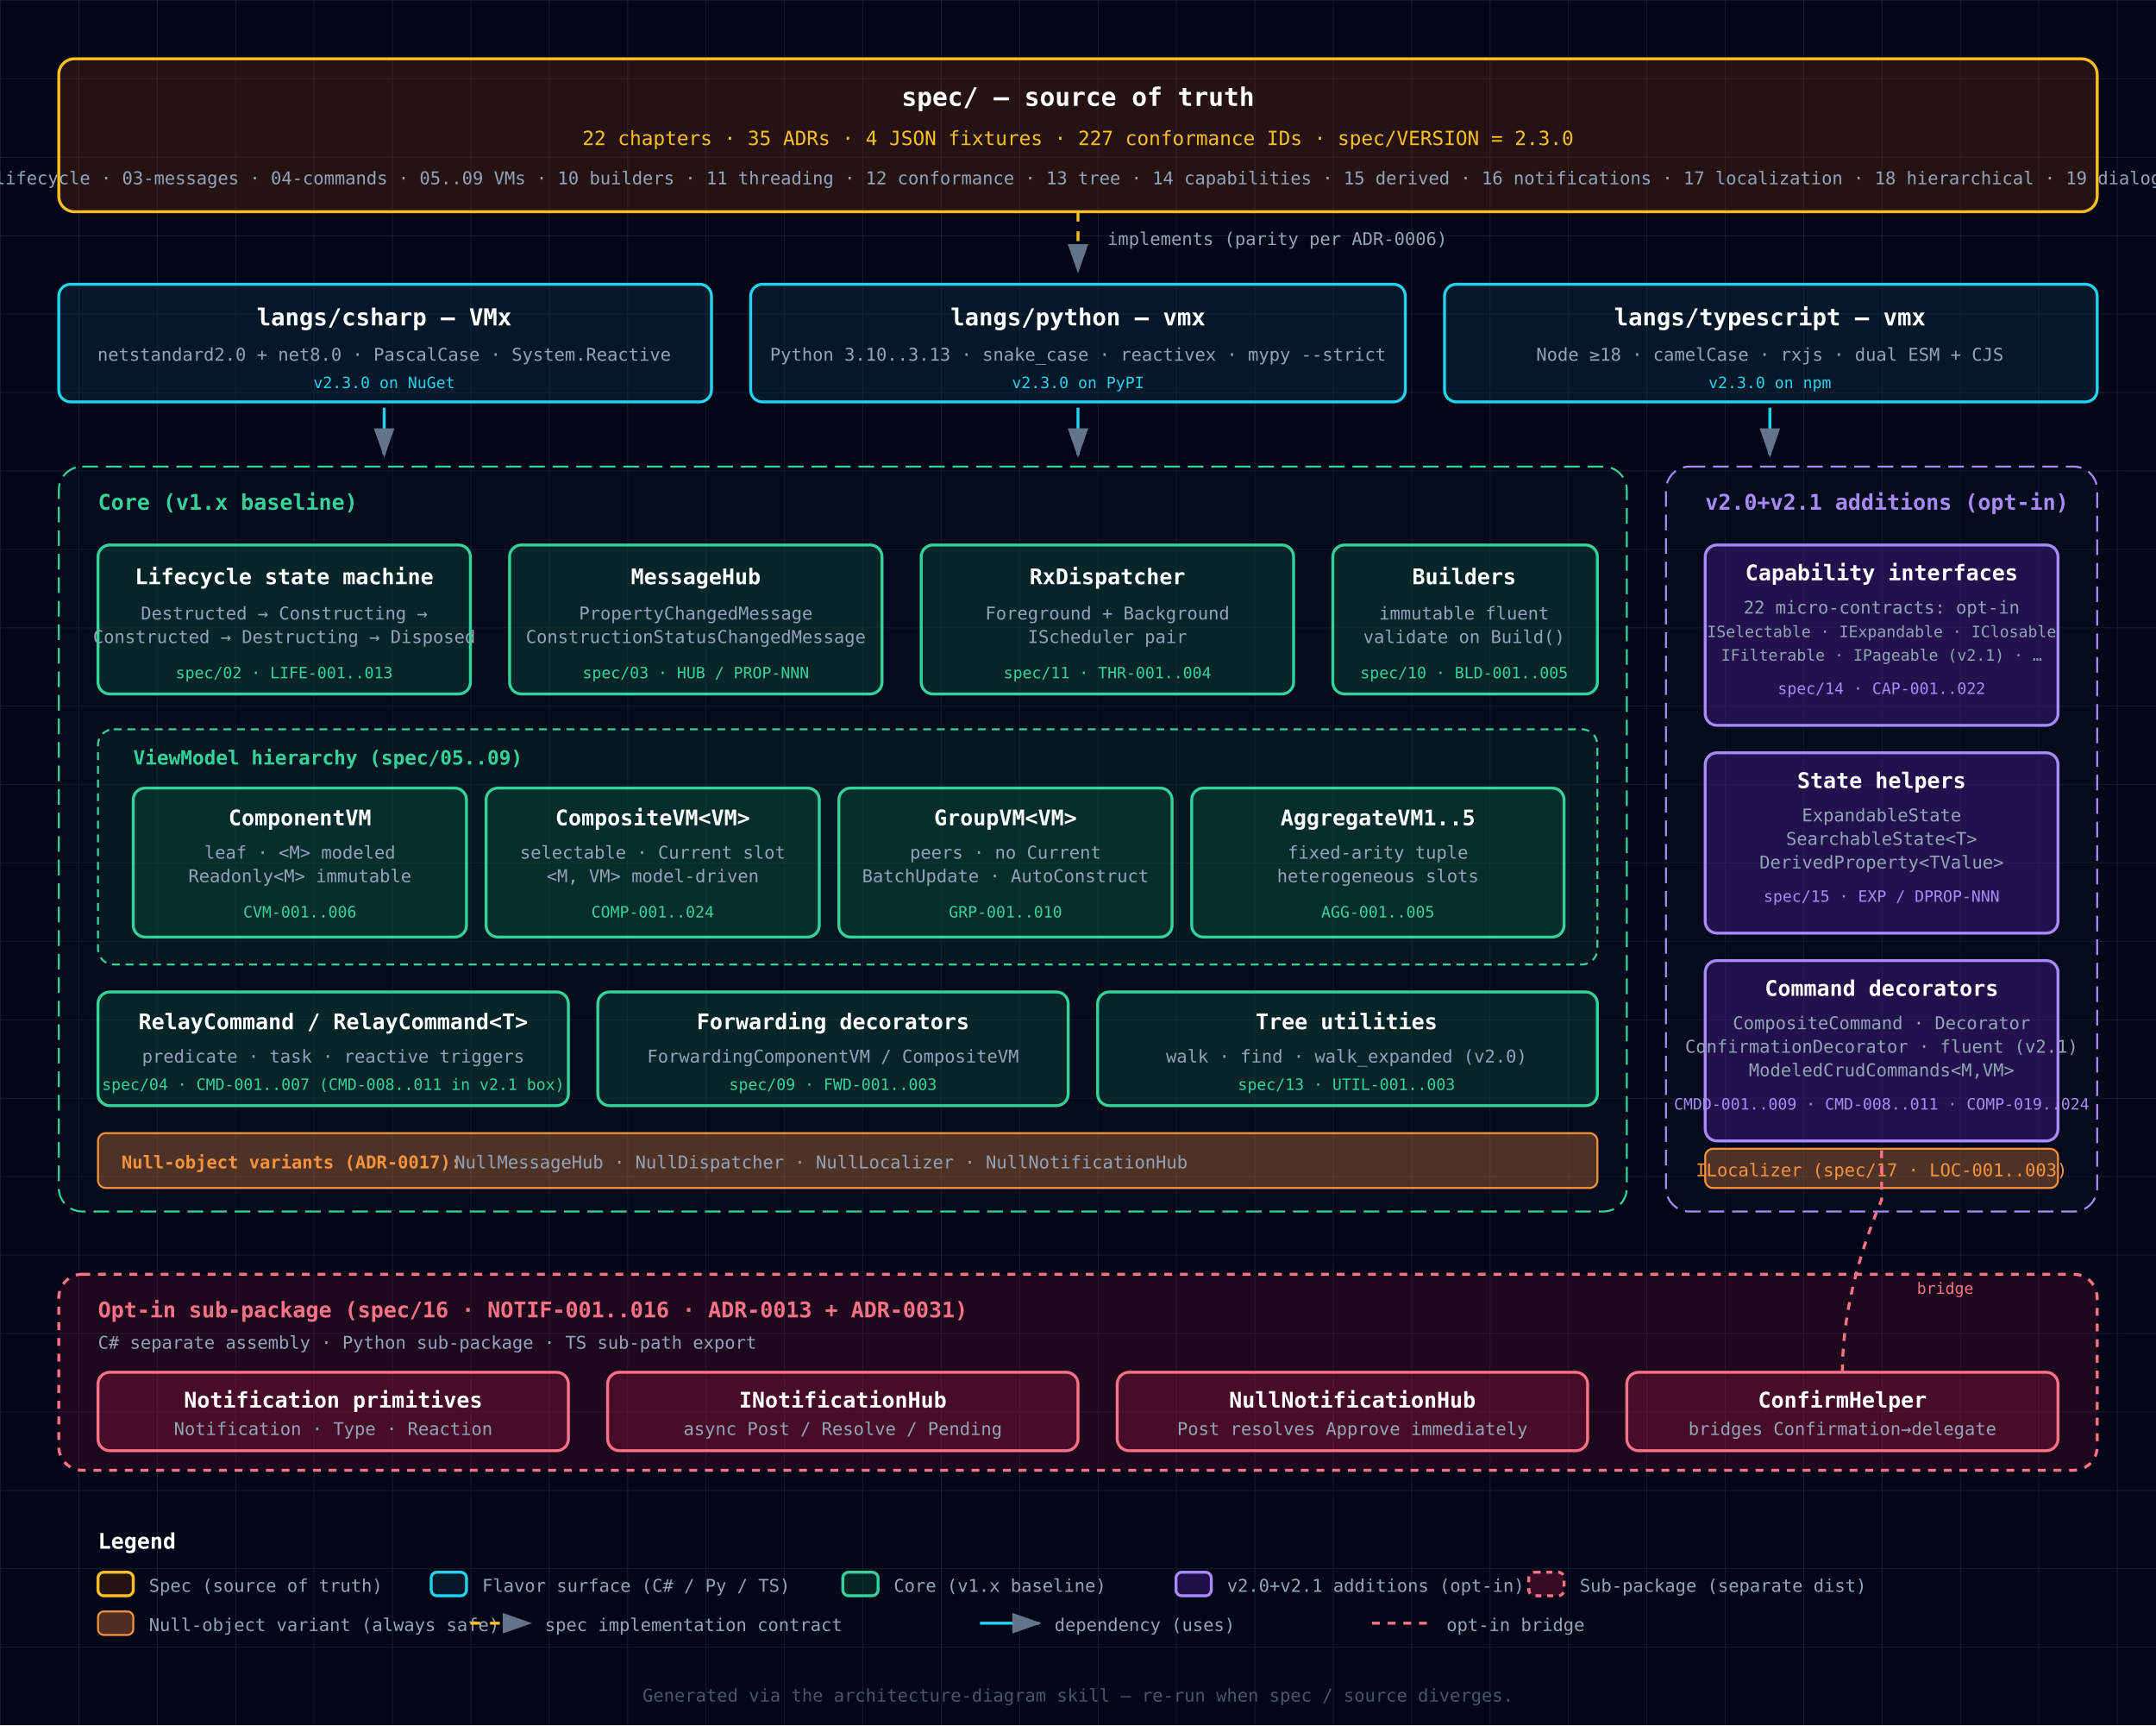
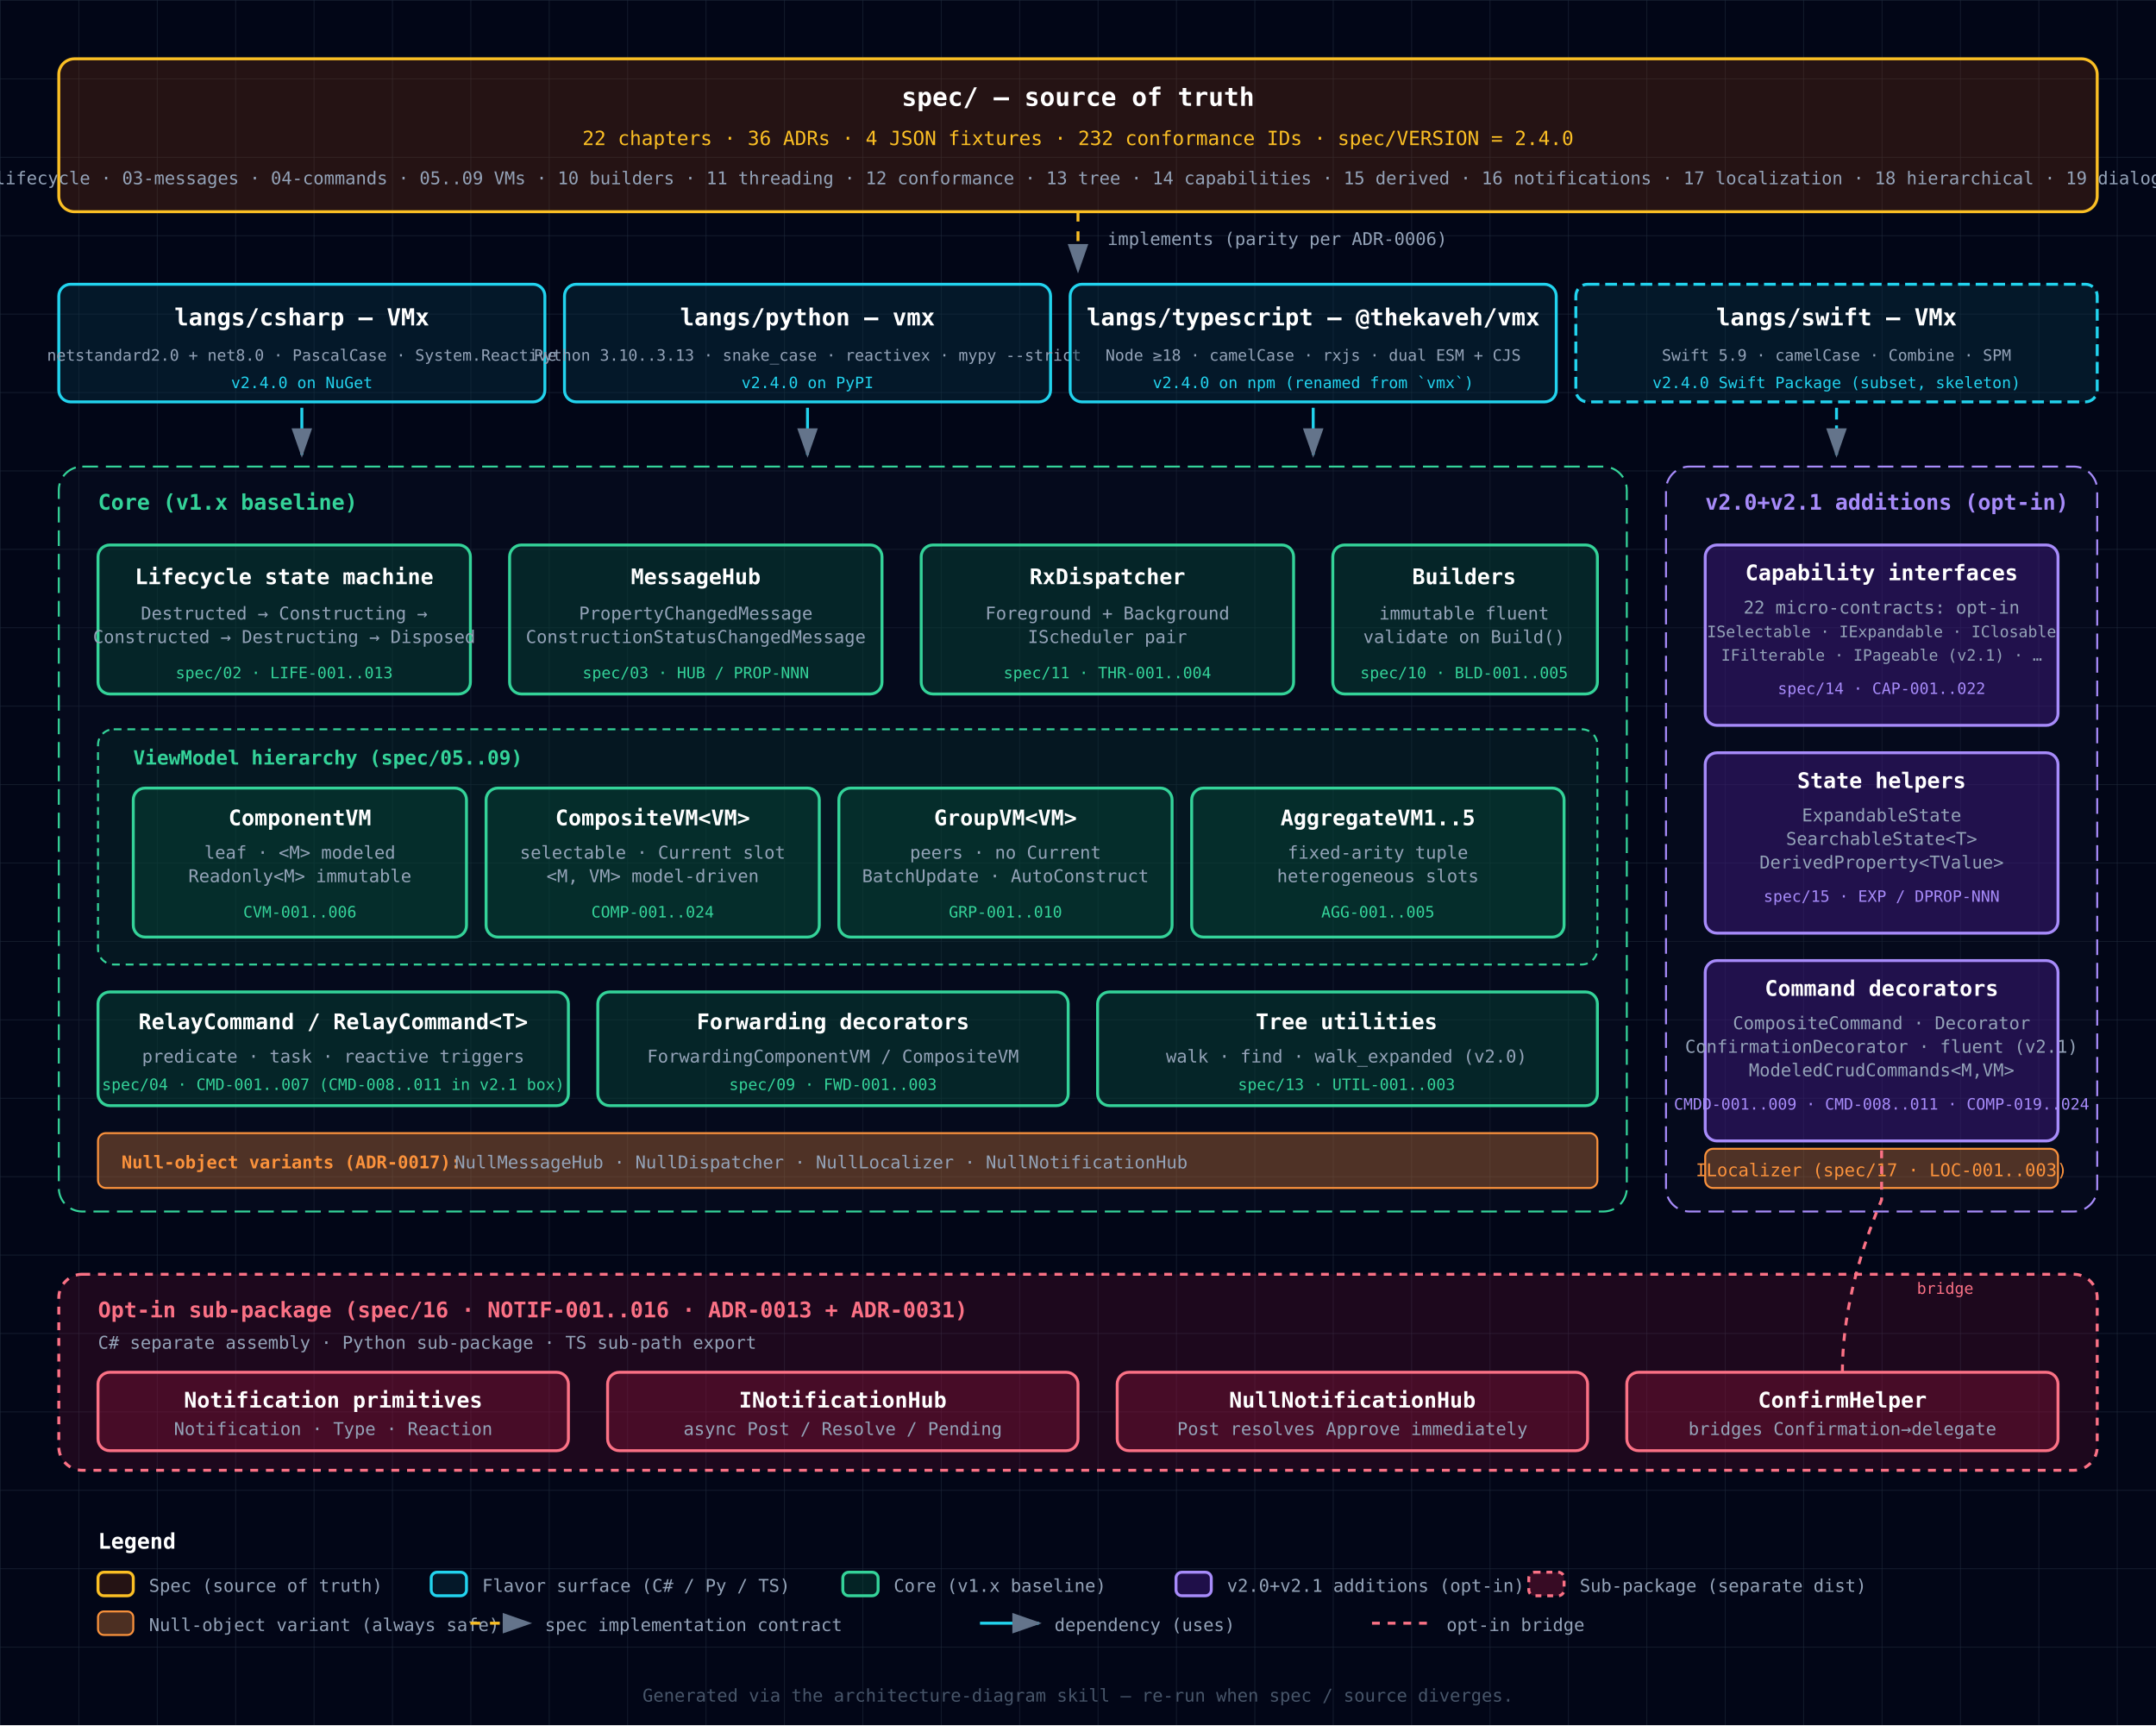
<svg xmlns="http://www.w3.org/2000/svg" viewBox="0 0 1100 880" width="1100" height="880" font-family="ui-monospace, 'JetBrains Mono', Menlo, Consolas, monospace">
  <defs>
    <marker id="arrowhead" markerWidth="10" markerHeight="7" refX="9" refY="3.5" orient="auto">
      <polygon points="0 0, 10 3.5, 0 7" fill="#64748b" />
    </marker>
    <pattern id="grid" width="40" height="40" patternUnits="userSpaceOnUse">
      <path d="M 40 0 L 0 0 0 40" fill="none" stroke="#1e293b" stroke-width="0.5" />
    </pattern>
  </defs>
  <rect width="100%" height="100%" fill="#020617" />
  <rect width="100%" height="100%" fill="url(#grid)" />
  <rect x="30" y="30" width="1040" height="78" rx="8" fill="rgba(120, 53, 15, 0.3)" stroke="#fbbf24" stroke-width="1.5" />
  <text x="550" y="54" fill="white" font-size="13" font-weight="700" text-anchor="middle">spec/ — source of truth</text>
-   <text x="550" y="74" fill="#fbbf24" font-size="10" text-anchor="middle">22 chapters · 35 ADRs · 4 JSON fixtures · 227 conformance IDs · spec/VERSION = 2.3.0</text>
+   <text x="550" y="74" fill="#fbbf24" font-size="10" text-anchor="middle">22 chapters · 36 ADRs · 4 JSON fixtures · 232 conformance IDs · spec/VERSION = 2.4.0</text>
  <text x="550" y="94" fill="#94a3b8" font-size="9" text-anchor="middle">00-overview · 01-concepts · 02-lifecycle · 03-messages · 04-commands · 05..09 VMs · 10 builders · 11 threading · 12 conformance · 13 tree · 14 capabilities · 15 derived · 16 notifications · 17 localization · 18 hierarchical · 19 dialogs · 20 form-vm · 21 collections</text>
  <line x1="550" y1="108" x2="550" y2="138" stroke="#fbbf24" stroke-width="1.5" stroke-dasharray="5,5" marker-end="url(#arrowhead)" />
  <text x="565" y="125" fill="#94a3b8" font-size="9">implements (parity per ADR-0006)</text>
-   <rect x="30" y="145" width="333" height="60" rx="6" fill="rgba(8, 51, 68, 0.4)" stroke="#22d3ee" stroke-width="1.5" />
-   <text x="196" y="166" fill="white" font-size="12" font-weight="600" text-anchor="middle">langs/csharp — VMx</text>
-   <text x="196" y="184" fill="#94a3b8" font-size="9" text-anchor="middle">netstandard2.0 + net8.0 · PascalCase · System.Reactive</text>
-   <text x="196" y="198" fill="#22d3ee" font-size="8" text-anchor="middle">v2.3.0 on NuGet</text>
-   <rect x="383" y="145" width="334" height="60" rx="6" fill="rgba(8, 51, 68, 0.4)" stroke="#22d3ee" stroke-width="1.5" />
-   <text x="550" y="166" fill="white" font-size="12" font-weight="600" text-anchor="middle">langs/python — vmx</text>
-   <text x="550" y="184" fill="#94a3b8" font-size="9" text-anchor="middle">Python 3.10..3.13 · snake_case · reactivex · mypy --strict</text>
-   <text x="550" y="198" fill="#22d3ee" font-size="8" text-anchor="middle">v2.3.0 on PyPI</text>
-   <rect x="737" y="145" width="333" height="60" rx="6" fill="rgba(8, 51, 68, 0.4)" stroke="#22d3ee" stroke-width="1.5" />
-   <text x="903" y="166" fill="white" font-size="12" font-weight="600" text-anchor="middle">langs/typescript — vmx</text>
-   <text x="903" y="184" fill="#94a3b8" font-size="9" text-anchor="middle">Node ≥18 · camelCase · rxjs · dual ESM + CJS</text>
-   <text x="903" y="198" fill="#22d3ee" font-size="8" text-anchor="middle">v2.3.0 on npm</text>
-   <line x1="196" y1="208" x2="196" y2="232" stroke="#22d3ee" stroke-width="1.5" marker-end="url(#arrowhead)" />
-   <line x1="550" y1="208" x2="550" y2="232" stroke="#22d3ee" stroke-width="1.5" marker-end="url(#arrowhead)" />
-   <line x1="903" y1="208" x2="903" y2="232" stroke="#22d3ee" stroke-width="1.5" marker-end="url(#arrowhead)" />
+   <rect x="30" y="145" width="248" height="60" rx="6" fill="rgba(8, 51, 68, 0.4)" stroke="#22d3ee" stroke-width="1.5" />
+   <text x="154" y="166" fill="white" font-size="12" font-weight="600" text-anchor="middle">langs/csharp — VMx</text>
+   <text x="154" y="184" fill="#94a3b8" font-size="8" text-anchor="middle">netstandard2.0 + net8.0 · PascalCase · System.Reactive</text>
+   <text x="154" y="198" fill="#22d3ee" font-size="8" text-anchor="middle">v2.4.0 on NuGet</text>
+   <rect x="288" y="145" width="248" height="60" rx="6" fill="rgba(8, 51, 68, 0.4)" stroke="#22d3ee" stroke-width="1.5" />
+   <text x="412" y="166" fill="white" font-size="12" font-weight="600" text-anchor="middle">langs/python — vmx</text>
+   <text x="412" y="184" fill="#94a3b8" font-size="8" text-anchor="middle">Python 3.10..3.13 · snake_case · reactivex · mypy --strict</text>
+   <text x="412" y="198" fill="#22d3ee" font-size="8" text-anchor="middle">v2.4.0 on PyPI</text>
+   <rect x="546" y="145" width="248" height="60" rx="6" fill="rgba(8, 51, 68, 0.4)" stroke="#22d3ee" stroke-width="1.5" />
+   <text x="670" y="166" fill="white" font-size="12" font-weight="600" text-anchor="middle">langs/typescript — @thekaveh/vmx</text>
+   <text x="670" y="184" fill="#94a3b8" font-size="8" text-anchor="middle">Node ≥18 · camelCase · rxjs · dual ESM + CJS</text>
+   <text x="670" y="198" fill="#22d3ee" font-size="8" text-anchor="middle">v2.4.0 on npm (renamed from `vmx`)</text>
+   <rect x="804" y="145" width="266" height="60" rx="6" fill="rgba(8, 51, 68, 0.4)" stroke="#22d3ee" stroke-width="1.5" stroke-dasharray="6,3" />
+   <text x="937" y="166" fill="white" font-size="12" font-weight="600" text-anchor="middle">langs/swift — VMx</text>
+   <text x="937" y="184" fill="#94a3b8" font-size="8" text-anchor="middle">Swift 5.9 · camelCase · Combine · SPM</text>
+   <text x="937" y="198" fill="#22d3ee" font-size="8" text-anchor="middle">v2.4.0 Swift Package (subset, skeleton)</text>
+   <line x1="154" y1="208" x2="154" y2="232" stroke="#22d3ee" stroke-width="1.5" marker-end="url(#arrowhead)" />
+   <line x1="412" y1="208" x2="412" y2="232" stroke="#22d3ee" stroke-width="1.5" marker-end="url(#arrowhead)" />
+   <line x1="670" y1="208" x2="670" y2="232" stroke="#22d3ee" stroke-width="1.5" marker-end="url(#arrowhead)" />
+   <line x1="937" y1="208" x2="937" y2="232" stroke="#22d3ee" stroke-width="1.5" stroke-dasharray="6,3" marker-end="url(#arrowhead)" />
  <rect x="30" y="238" width="800" height="380" rx="12" fill="rgba(15, 23, 42, 0.3)" stroke="#34d399" stroke-width="1" stroke-dasharray="8,4" />
  <text x="50" y="260" fill="#34d399" font-size="11" font-weight="700">Core (v1.x baseline)</text>
  <rect x="50" y="278" width="190" height="76" rx="6" fill="rgba(6, 78, 59, 0.4)" stroke="#34d399" stroke-width="1.5" />
  <text x="145" y="298" fill="white" font-size="11" font-weight="600" text-anchor="middle">Lifecycle state machine</text>
  <text x="145" y="316" fill="#94a3b8" font-size="9" text-anchor="middle">Destructed → Constructing →</text>
  <text x="145" y="328" fill="#94a3b8" font-size="9" text-anchor="middle">Constructed → Destructing → Disposed</text>
  <text x="145" y="346" fill="#34d399" font-size="8" text-anchor="middle">spec/02 · LIFE-001..013</text>
  <rect x="260" y="278" width="190" height="76" rx="6" fill="rgba(6, 78, 59, 0.4)" stroke="#34d399" stroke-width="1.5" />
  <text x="355" y="298" fill="white" font-size="11" font-weight="600" text-anchor="middle">MessageHub</text>
  <text x="355" y="316" fill="#94a3b8" font-size="9" text-anchor="middle">PropertyChangedMessage</text>
  <text x="355" y="328" fill="#94a3b8" font-size="9" text-anchor="middle">ConstructionStatusChangedMessage</text>
  <text x="355" y="346" fill="#34d399" font-size="8" text-anchor="middle">spec/03 · HUB / PROP-NNN</text>
  <rect x="470" y="278" width="190" height="76" rx="6" fill="rgba(6, 78, 59, 0.4)" stroke="#34d399" stroke-width="1.5" />
  <text x="565" y="298" fill="white" font-size="11" font-weight="600" text-anchor="middle">RxDispatcher</text>
  <text x="565" y="316" fill="#94a3b8" font-size="9" text-anchor="middle">Foreground + Background</text>
  <text x="565" y="328" fill="#94a3b8" font-size="9" text-anchor="middle">IScheduler pair</text>
  <text x="565" y="346" fill="#34d399" font-size="8" text-anchor="middle">spec/11 · THR-001..004</text>
  <rect x="680" y="278" width="135" height="76" rx="6" fill="rgba(6, 78, 59, 0.4)" stroke="#34d399" stroke-width="1.5" />
  <text x="747" y="298" fill="white" font-size="11" font-weight="600" text-anchor="middle">Builders</text>
  <text x="747" y="316" fill="#94a3b8" font-size="9" text-anchor="middle">immutable fluent</text>
  <text x="747" y="328" fill="#94a3b8" font-size="9" text-anchor="middle">validate on Build()</text>
  <text x="747" y="346" fill="#34d399" font-size="8" text-anchor="middle">spec/10 · BLD-001..005</text>
  <rect x="50" y="372" width="765" height="120" rx="8" fill="rgba(6, 78, 59, 0.2)" stroke="#34d399" stroke-width="1" stroke-dasharray="4,3" />
  <text x="68" y="390" fill="#34d399" font-size="10" font-weight="700">ViewModel hierarchy (spec/05..09)</text>
  <rect x="68" y="402" width="170" height="76" rx="6" fill="rgba(6, 78, 59, 0.4)" stroke="#34d399" stroke-width="1.5" />
  <text x="153" y="421" fill="white" font-size="11" font-weight="600" text-anchor="middle">ComponentVM</text>
  <text x="153" y="438" fill="#94a3b8" font-size="9" text-anchor="middle">leaf · &lt;M&gt; modeled</text>
  <text x="153" y="450" fill="#94a3b8" font-size="9" text-anchor="middle">Readonly&lt;M&gt; immutable</text>
  <text x="153" y="468" fill="#34d399" font-size="8" text-anchor="middle">CVM-001..006</text>
  <rect x="248" y="402" width="170" height="76" rx="6" fill="rgba(6, 78, 59, 0.4)" stroke="#34d399" stroke-width="1.5" />
  <text x="333" y="421" fill="white" font-size="11" font-weight="600" text-anchor="middle">CompositeVM&lt;VM&gt;</text>
  <text x="333" y="438" fill="#94a3b8" font-size="9" text-anchor="middle">selectable · Current slot</text>
  <text x="333" y="450" fill="#94a3b8" font-size="9" text-anchor="middle">&lt;M, VM&gt; model-driven</text>
  <text x="333" y="468" fill="#34d399" font-size="8" text-anchor="middle">COMP-001..024</text>
  <rect x="428" y="402" width="170" height="76" rx="6" fill="rgba(6, 78, 59, 0.4)" stroke="#34d399" stroke-width="1.5" />
  <text x="513" y="421" fill="white" font-size="11" font-weight="600" text-anchor="middle">GroupVM&lt;VM&gt;</text>
  <text x="513" y="438" fill="#94a3b8" font-size="9" text-anchor="middle">peers · no Current</text>
  <text x="513" y="450" fill="#94a3b8" font-size="9" text-anchor="middle">BatchUpdate · AutoConstruct</text>
  <text x="513" y="468" fill="#34d399" font-size="8" text-anchor="middle">GRP-001..010</text>
  <rect x="608" y="402" width="190" height="76" rx="6" fill="rgba(6, 78, 59, 0.4)" stroke="#34d399" stroke-width="1.5" />
  <text x="703" y="421" fill="white" font-size="11" font-weight="600" text-anchor="middle">AggregateVM1..5</text>
  <text x="703" y="438" fill="#94a3b8" font-size="9" text-anchor="middle">fixed-arity tuple</text>
  <text x="703" y="450" fill="#94a3b8" font-size="9" text-anchor="middle">heterogeneous slots</text>
  <text x="703" y="468" fill="#34d399" font-size="8" text-anchor="middle">AGG-001..005</text>
  <rect x="50" y="506" width="240" height="58" rx="6" fill="rgba(6, 78, 59, 0.4)" stroke="#34d399" stroke-width="1.5" />
  <text x="170" y="525" fill="white" font-size="11" font-weight="600" text-anchor="middle">RelayCommand / RelayCommand&lt;T&gt;</text>
  <text x="170" y="542" fill="#94a3b8" font-size="9" text-anchor="middle">predicate · task · reactive triggers</text>
  <text x="170" y="556" fill="#34d399" font-size="8" text-anchor="middle">spec/04 · CMD-001..007 (CMD-008..011 in v2.1 box)</text>
  <rect x="305" y="506" width="240" height="58" rx="6" fill="rgba(6, 78, 59, 0.4)" stroke="#34d399" stroke-width="1.5" />
  <text x="425" y="525" fill="white" font-size="11" font-weight="600" text-anchor="middle">Forwarding decorators</text>
  <text x="425" y="542" fill="#94a3b8" font-size="9" text-anchor="middle">ForwardingComponentVM / CompositeVM</text>
  <text x="425" y="556" fill="#34d399" font-size="8" text-anchor="middle">spec/09 · FWD-001..003</text>
  <rect x="560" y="506" width="255" height="58" rx="6" fill="rgba(6, 78, 59, 0.4)" stroke="#34d399" stroke-width="1.5" />
  <text x="687" y="525" fill="white" font-size="11" font-weight="600" text-anchor="middle">Tree utilities</text>
  <text x="687" y="542" fill="#94a3b8" font-size="9" text-anchor="middle">walk · find · walk_expanded (v2.0)</text>
  <text x="687" y="556" fill="#34d399" font-size="8" text-anchor="middle">spec/13 · UTIL-001..003</text>
  <rect x="50" y="578" width="765" height="28" rx="4" fill="rgba(251, 146, 60, 0.3)" stroke="#fb923c" stroke-width="1" />
  <text x="62" y="596" fill="#fb923c" font-size="9" font-weight="600">Null-object variants (ADR-0017):</text>
  <text x="232" y="596" fill="#94a3b8" font-size="9">NullMessageHub  ·  NullDispatcher  ·  NullLocalizer  ·  NullNotificationHub</text>
  <rect x="850" y="238" width="220" height="380" rx="12" fill="rgba(15, 23, 42, 0.3)" stroke="#a78bfa" stroke-width="1" stroke-dasharray="8,4" />
  <text x="870" y="260" fill="#a78bfa" font-size="11" font-weight="700">v2.0+v2.1 additions (opt-in)</text>
  <rect x="870" y="278" width="180" height="92" rx="6" fill="rgba(76, 29, 149, 0.4)" stroke="#a78bfa" stroke-width="1.5" />
  <text x="960" y="296" fill="white" font-size="11" font-weight="600" text-anchor="middle">Capability interfaces</text>
  <text x="960" y="313" fill="#94a3b8" font-size="9" text-anchor="middle">22 micro-contracts: opt-in</text>
  <text x="960" y="325" fill="#94a3b8" font-size="8" text-anchor="middle">ISelectable · IExpandable · IClosable</text>
  <text x="960" y="337" fill="#94a3b8" font-size="8" text-anchor="middle">IFilterable · IPageable (v2.1) · …</text>
  <text x="960" y="354" fill="#a78bfa" font-size="8" text-anchor="middle">spec/14 · CAP-001..022</text>
  <rect x="870" y="384" width="180" height="92" rx="6" fill="rgba(76, 29, 149, 0.4)" stroke="#a78bfa" stroke-width="1.5" />
  <text x="960" y="402" fill="white" font-size="11" font-weight="600" text-anchor="middle">State helpers</text>
  <text x="960" y="419" fill="#94a3b8" font-size="9" text-anchor="middle">ExpandableState</text>
  <text x="960" y="431" fill="#94a3b8" font-size="9" text-anchor="middle">SearchableState&lt;T&gt;</text>
  <text x="960" y="443" fill="#94a3b8" font-size="9" text-anchor="middle">DerivedProperty&lt;TValue&gt;</text>
  <text x="960" y="460" fill="#a78bfa" font-size="8" text-anchor="middle">spec/15 · EXP / DPROP-NNN</text>
  <rect x="870" y="490" width="180" height="92" rx="6" fill="rgba(76, 29, 149, 0.4)" stroke="#a78bfa" stroke-width="1.5" />
  <text x="960" y="508" fill="white" font-size="11" font-weight="600" text-anchor="middle">Command decorators</text>
  <text x="960" y="525" fill="#94a3b8" font-size="9" text-anchor="middle">CompositeCommand · Decorator</text>
  <text x="960" y="537" fill="#94a3b8" font-size="9" text-anchor="middle">ConfirmationDecorator · fluent (v2.1)</text>
  <text x="960" y="549" fill="#94a3b8" font-size="9" text-anchor="middle">ModeledCrudCommands&lt;M,VM&gt;</text>
  <text x="960" y="566" fill="#a78bfa" font-size="8" text-anchor="middle">CMDD-001..009 · CMD-008..011 · COMP-019..024</text>
  <rect x="870" y="586" width="180" height="20" rx="4" fill="rgba(251, 146, 60, 0.3)" stroke="#fb923c" stroke-width="1" />
  <text x="960" y="600" fill="#fb923c" font-size="9" text-anchor="middle">ILocalizer (spec/17 · LOC-001..003)</text>
  <rect x="30" y="650" width="1040" height="100" rx="12" fill="rgba(136, 19, 55, 0.2)" stroke="#fb7185" stroke-width="1.5" stroke-dasharray="4,4" />
  <text x="50" y="672" fill="#fb7185" font-size="11" font-weight="700">Opt-in sub-package (spec/16 · NOTIF-001..016 · ADR-0013 + ADR-0031)</text>
  <text x="50" y="688" fill="#94a3b8" font-size="9">C# separate assembly · Python sub-package · TS sub-path export</text>
  <rect x="50" y="700" width="240" height="40" rx="6" fill="rgba(136, 19, 55, 0.4)" stroke="#fb7185" stroke-width="1.5" />
  <text x="170" y="718" fill="white" font-size="11" font-weight="600" text-anchor="middle">Notification primitives</text>
  <text x="170" y="732" fill="#94a3b8" font-size="9" text-anchor="middle">Notification · Type · Reaction</text>
  <rect x="310" y="700" width="240" height="40" rx="6" fill="rgba(136, 19, 55, 0.4)" stroke="#fb7185" stroke-width="1.5" />
  <text x="430" y="718" fill="white" font-size="11" font-weight="600" text-anchor="middle">INotificationHub</text>
  <text x="430" y="732" fill="#94a3b8" font-size="9" text-anchor="middle">async Post / Resolve / Pending</text>
  <rect x="570" y="700" width="240" height="40" rx="6" fill="rgba(136, 19, 55, 0.4)" stroke="#fb7185" stroke-width="1.5" />
  <text x="690" y="718" fill="white" font-size="11" font-weight="600" text-anchor="middle">NullNotificationHub</text>
  <text x="690" y="732" fill="#94a3b8" font-size="9" text-anchor="middle">Post resolves Approve immediately</text>
  <rect x="830" y="700" width="220" height="40" rx="6" fill="rgba(136, 19, 55, 0.4)" stroke="#fb7185" stroke-width="1.5" />
  <text x="940" y="718" fill="white" font-size="11" font-weight="600" text-anchor="middle">ConfirmHelper</text>
  <text x="940" y="732" fill="#94a3b8" font-size="9" text-anchor="middle">bridges Confirmation→delegate</text>
  <path d="M 940 700 Q 940 660 960 612 L 960 586" fill="none" stroke="#fb7185" stroke-width="1.5" stroke-dasharray="4,4" />
  <text x="978" y="660" fill="#fb7185" font-size="8">bridge</text>
  <text x="50" y="790" fill="white" font-size="11" font-weight="700">Legend</text>
  <rect x="50" y="802" width="18" height="12" rx="3" fill="rgba(120, 53, 15, 0.3)" stroke="#fbbf24" stroke-width="1.5" />
  <text x="76" y="812" fill="#94a3b8" font-size="9">Spec (source of truth)</text>
  <rect x="220" y="802" width="18" height="12" rx="3" fill="rgba(8, 51, 68, 0.4)" stroke="#22d3ee" stroke-width="1.5" />
  <text x="246" y="812" fill="#94a3b8" font-size="9">Flavor surface (C# / Py / TS)</text>
  <rect x="430" y="802" width="18" height="12" rx="3" fill="rgba(6, 78, 59, 0.4)" stroke="#34d399" stroke-width="1.5" />
  <text x="456" y="812" fill="#94a3b8" font-size="9">Core (v1.x baseline)</text>
  <rect x="600" y="802" width="18" height="12" rx="3" fill="rgba(76, 29, 149, 0.4)" stroke="#a78bfa" stroke-width="1.5" />
  <text x="626" y="812" fill="#94a3b8" font-size="9">v2.0+v2.1 additions (opt-in)</text>
  <rect x="780" y="802" width="18" height="12" rx="3" fill="rgba(136, 19, 55, 0.4)" stroke="#fb7185" stroke-width="1.5" stroke-dasharray="3,3" />
  <text x="806" y="812" fill="#94a3b8" font-size="9">Sub-package (separate dist)</text>
  <rect x="50" y="822" width="18" height="12" rx="3" fill="rgba(251, 146, 60, 0.3)" stroke="#fb923c" stroke-width="1" />
  <text x="76" y="832" fill="#94a3b8" font-size="9">Null-object variant (always safe)</text>
  <line x1="240" y1="828" x2="270" y2="828" stroke="#fbbf24" stroke-width="1.5" stroke-dasharray="5,5" marker-end="url(#arrowhead)" />
  <text x="278" y="832" fill="#94a3b8" font-size="9">spec implementation contract</text>
  <line x1="500" y1="828" x2="530" y2="828" stroke="#22d3ee" stroke-width="1.5" marker-end="url(#arrowhead)" />
  <text x="538" y="832" fill="#94a3b8" font-size="9">dependency (uses)</text>
  <line x1="700" y1="828" x2="730" y2="828" stroke="#fb7185" stroke-width="1.5" stroke-dasharray="4,4" />
  <text x="738" y="832" fill="#94a3b8" font-size="9">opt-in bridge</text>
  <text x="550" y="868" fill="#475569" font-size="9" text-anchor="middle">Generated via the architecture-diagram skill — re-run when spec / source diverges.</text>
</svg>
